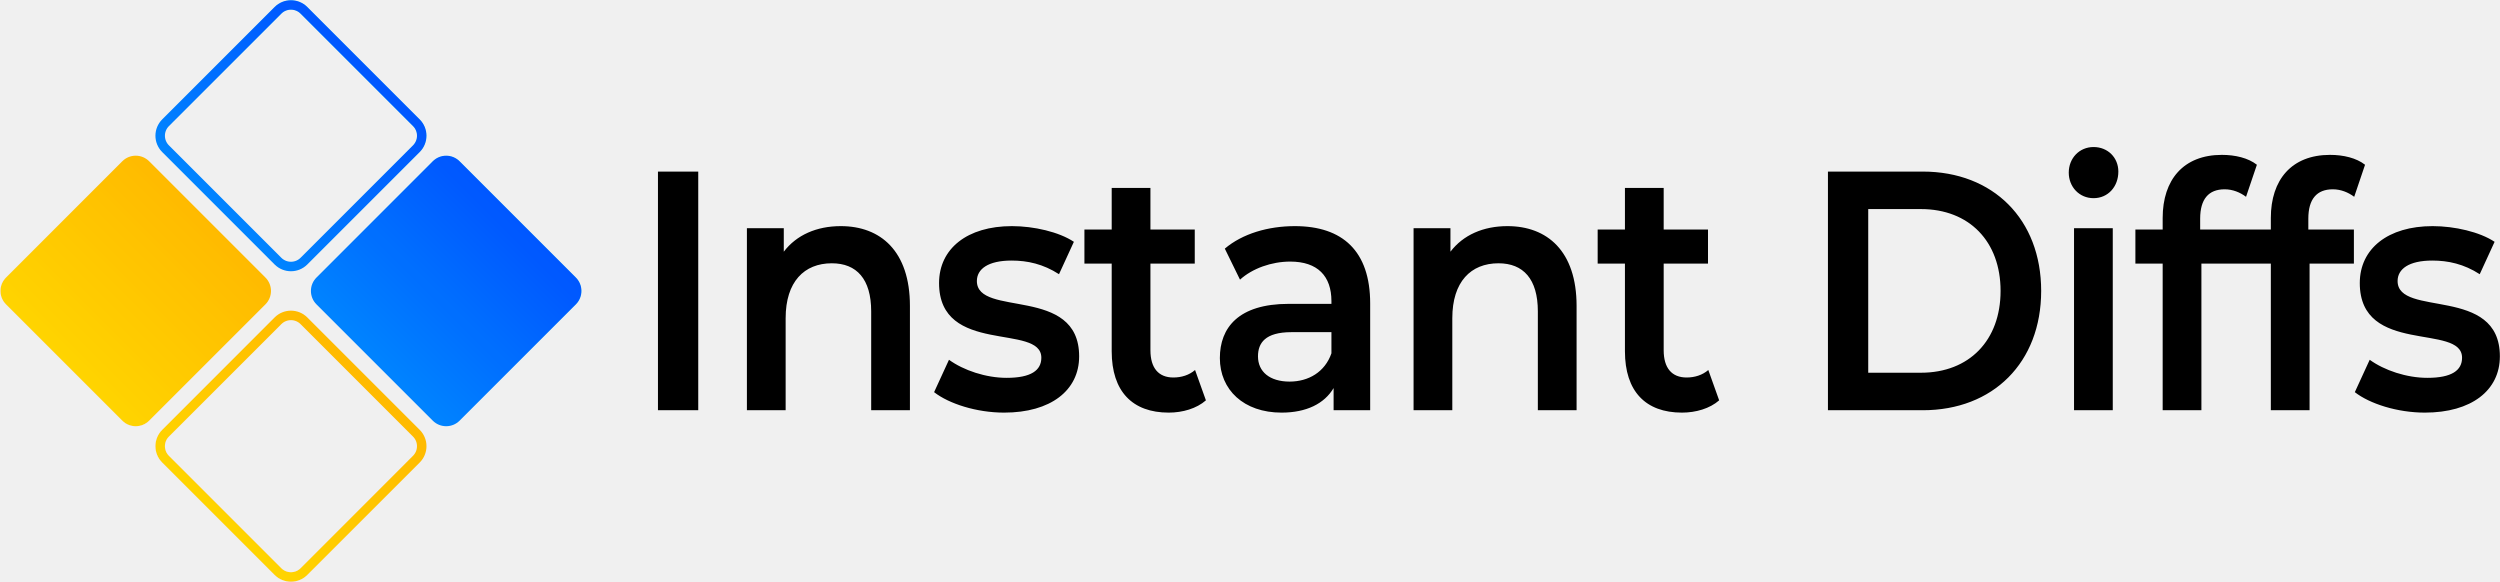
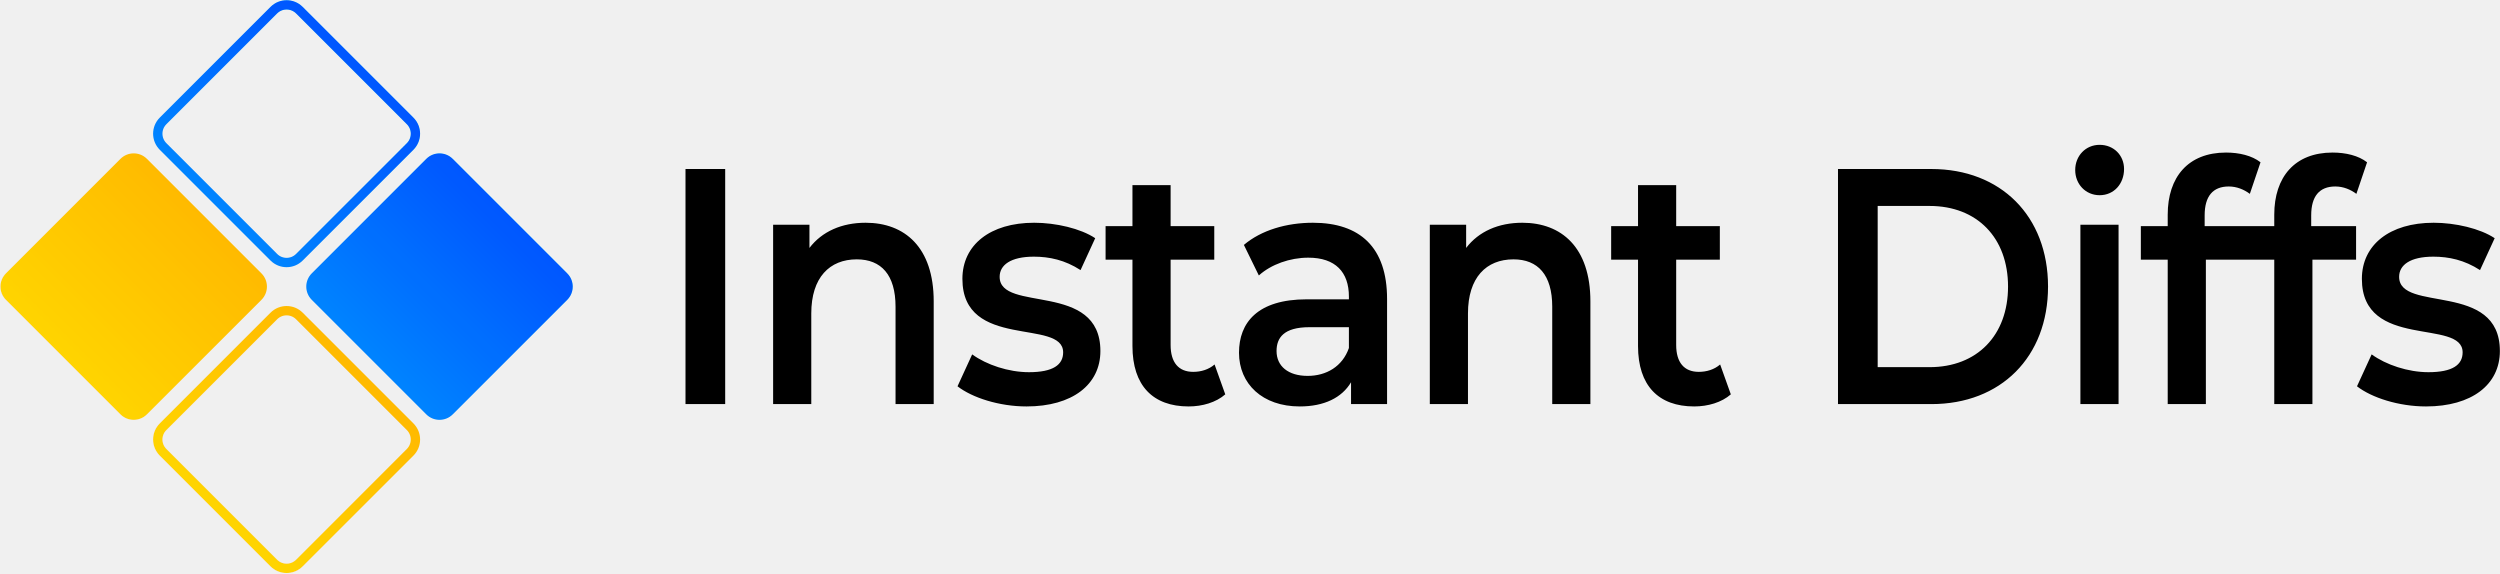
- <svg xmlns="http://www.w3.org/2000/svg" version="1.1" width="1581" height="368" viewBox="0 0 1581 368">
+ <svg xmlns="http://www.w3.org/2000/svg" version="1.1" width="1605" height="368" viewBox="0 0 1605 368">
  <defs>
-     <linearGradient id="gradient" gradientUnits="userSpaceOnUse" x1="23.276%" y1="0.000%" x2="0.000%" y2="100.000%">
+     <linearGradient id="gradient" gradientUnits="userSpaceOnUse" x1="22.928%" y1="0.000%" x2="0.000%" y2="100.000%">
      <stop offset="0%" stop-color="#000000" />
      <stop offset="100%" stop-color="#FFFFFF" />
    </linearGradient>
    <mask id="mask">
      <rect width="100%" height="100%" fill="black" />
      <g>
        <path d="M104.694,77.630 C104.694,77.630 175.796,6.528 175.796,6.528 C180.327,1.997 187.674,1.997 192.205,6.528 C192.205,6.528 263.307,77.630 263.307,77.630 C267.838,82.161 267.838,89.507 263.307,94.038 C263.307,94.038 192.205,165.140 192.205,165.140 C187.674,169.671 180.327,169.671 175.796,165.140 C175.796,165.140 104.694,94.038 104.694,94.038 C100.163,89.507 100.163,82.161 104.694,77.630 z" stroke="#ffffff" stroke-width="6" />
        <path d="M200.142,175.515 C200.142,175.515 273.681,101.976 273.681,101.976 C278.368,97.289 285.966,97.289 290.652,101.976 C290.652,101.976 364.191,175.515 364.191,175.515 C368.877,180.201 368.877,187.799 364.191,192.485 C364.191,192.485 290.652,266.024 290.652,266.024 C285.966,270.711 278.368,270.711 273.681,266.024 C273.681,266.024 200.142,192.485 200.142,192.485 C195.456,187.799 195.456,180.201 200.142,175.515 z" fill="#ffffff" />
        <path d="M104.694,273.963 C104.694,273.963 175.796,202.861 175.796,202.861 C180.327,198.330 187.674,198.330 192.205,202.861 C192.205,202.861 263.307,273.963 263.307,273.963 C267.838,278.494 267.838,285.840 263.307,290.371 C263.307,290.371 192.205,361.473 192.205,361.473 C187.674,366.004 180.327,366.004 175.796,361.473 C175.796,361.473 104.694,290.371 104.694,290.371 C100.163,285.840 100.163,278.494 104.694,273.963 z" fill="none" stroke="#ffffff" stroke-width="6" />
        <path d="M3.809,175.515 C3.809,175.515 77.348,101.976 77.348,101.976 C82.034,97.289 89.632,97.289 94.319,101.976 C94.319,101.976 167.858,175.515 167.858,175.515 C172.544,180.201 172.544,187.799 167.858,192.485 C167.858,192.485 94.319,266.024 94.319,266.024 C89.632,270.711 82.034,270.711 77.348,266.024 C77.348,266.024 3.809,192.485 3.809,192.485 C-0.877,187.799 -0.877,180.201 3.809,175.515 z" fill="#ffffff" />
      </g>
    </mask>
  </defs>
  <style>
		#overlay {
			fill: url(#gradient);
			fill-opacity: 0.75;
			mix-blend-mode: overlay;
			mask: url(#mask);
		}
	</style>
  <path id="top" d="M104.694,77.630 C104.694,77.630 175.796,6.528 175.796,6.528 C180.327,1.997 187.674,1.997 192.205,6.528 C192.205,6.528 263.307,77.630 263.307,77.630 C267.838,82.161 267.838,89.507 263.307,94.038 C263.307,94.038 192.205,165.140 192.205,165.140 C187.674,169.671 180.327,169.671 175.796,165.140 C175.796,165.140 104.694,94.038 104.694,94.038 C100.163,89.507 100.163,82.161 104.694,77.630 z" fill="none" stroke="#0085FF" stroke-width="6" />
  <path id="right" d="M200.142,175.515 C200.142,175.515 273.681,101.976 273.681,101.976 C278.368,97.289 285.966,97.289 290.652,101.976 C290.652,101.976 364.191,175.515 364.191,175.515 C368.877,180.201 368.877,187.799 364.191,192.485 C364.191,192.485 290.652,266.024 290.652,266.024 C285.966,270.711 278.368,270.711 273.681,266.024 C273.681,266.024 200.142,192.485 200.142,192.485 C195.456,187.799 195.456,180.201 200.142,175.515 z" fill="#0085FF" />
  <path id="bottom" d="M104.694,273.963 C104.694,273.963 175.796,202.861 175.796,202.861 C180.327,198.330 187.674,198.330 192.205,202.861 C192.205,202.861 263.307,273.963 263.307,273.963 C267.838,278.494 267.838,285.840 263.307,290.371 C263.307,290.371 192.205,361.473 192.205,361.473 C187.674,366.004 180.327,366.004 175.796,361.473 C175.796,361.473 104.694,290.371 104.694,290.371 C100.163,285.840 100.163,278.494 104.694,273.963 z" fill="none" stroke="#FFB900" stroke-width="6" />
  <path id="left" d="M3.809,175.515 C3.809,175.515 77.348,101.976 77.348,101.976 C82.034,97.289 89.632,97.289 94.319,101.976 C94.319,101.976 167.858,175.515 167.858,175.515 C172.544,180.201 172.544,187.799 167.858,192.485 C167.858,192.485 94.319,266.024 94.319,266.024 C89.632,270.711 82.034,270.711 77.348,266.024 C77.348,266.024 3.809,192.485 3.809,192.485 C-0.877,187.799 -0.877,180.201 3.809,175.515 z" fill="#FFB900" />
  <path id="overlay" d="M368.000,368.000 L-0.000,368.000 L-0.000,0.000 L368.000,0.000 L368.000,368.000 z" />
-   <path id="text" d="M1538.190,164.779 C1523.294,164.779 1516.238,170.169 1516.238,177.715 C1516.238,201.000 1580.918,180.302 1580.918,225.364 C1580.918,246.925 1562.886,260.939 1533.486,260.939 C1516.043,260.939 1498.599,255.333 1489.191,248.003 C1489.191,248.003 1498.599,227.520 1498.599,227.520 C1507.810,234.204 1521.923,238.947 1535.054,238.947 C1550.538,238.947 1557.006,234.204 1557.006,226.226 C1557.006,204.235 1492.327,224.933 1492.327,179.009 C1492.327,157.232 1510.163,143.002 1538.386,143.002 C1552.302,143.002 1568.178,146.668 1577.586,152.920 C1577.586,152.920 1568.178,173.403 1568.178,173.403 C1558.182,166.935 1548.186,164.779 1538.190,164.779 zM1475.274,119.717 C1465.082,119.717 1459.790,125.969 1459.790,138.259 C1459.790,138.259 1459.790,145.158 1459.790,145.158 L1488.602,145.158 L1488.602,166.719 L1460.575,166.719 L1460.575,259.430 L1436.075,259.430 L1436.075,166.719 L1420.198,166.719 L1418.827,166.719 L1392.170,166.719 L1392.170,259.430 L1367.671,259.430 L1367.671,166.719 L1350.423,166.719 L1350.423,145.158 L1367.671,145.158 C1367.671,145.158 1367.671,137.828 1367.671,137.828 C1367.671,113.680 1380.803,97.940 1405.106,97.940 C1413.534,97.940 1421.766,99.881 1427.254,104.193 C1427.254,104.193 1420.394,124.460 1420.394,124.460 C1416.670,121.657 1411.966,119.717 1406.870,119.717 C1396.678,119.717 1391.386,125.969 1391.386,138.259 C1391.386,138.259 1391.386,145.158 1391.386,145.158 L1418.827,145.158 L1420.198,145.158 L1436.075,145.158 C1436.075,145.158 1436.075,137.828 1436.075,137.828 C1436.075,113.680 1449.207,97.940 1473.510,97.940 C1481.938,97.940 1490.170,99.881 1495.658,104.193 C1495.658,104.193 1488.798,124.460 1488.798,124.460 C1485.074,121.657 1480.370,119.717 1475.274,119.717 zM1323.963,125.323 C1314.947,125.323 1308.283,118.207 1308.283,109.152 C1308.283,100.097 1314.947,92.982 1323.963,92.982 C1332.978,92.982 1339.642,99.665 1339.642,108.505 C1339.642,117.992 1333.174,125.323 1323.963,125.323 zM1215.966,259.430 C1215.966,259.430 1155.991,259.430 1155.991,259.430 L1155.991,108.505 C1155.991,108.505 1215.966,108.505 1215.966,108.505 C1260.458,108.505 1290.838,138.690 1290.838,183.968 C1290.838,229.245 1260.458,259.430 1215.966,259.430 zM1214.790,132.222 C1214.790,132.222 1181.470,132.222 1181.470,132.222 L1181.470,235.713 C1181.470,235.713 1214.790,235.713 1214.790,235.713 C1245.366,235.713 1265.162,215.230 1265.162,183.968 C1265.162,152.705 1245.366,132.222 1214.790,132.222 zM1063.674,260.939 C1040.743,260.939 1027.611,247.572 1027.611,222.130 C1027.611,222.130 1027.611,166.719 1027.611,166.719 L1010.363,166.719 L1010.363,145.158 L1027.611,145.158 L1027.611,118.854 L1052.111,118.854 L1052.111,145.158 L1080.138,145.158 L1080.138,166.719 L1052.111,166.719 C1052.111,166.719 1052.111,221.483 1052.111,221.483 C1052.111,232.695 1057.206,238.732 1066.614,238.732 C1071.710,238.732 1076.610,237.222 1080.334,233.988 C1080.334,233.988 1087.194,253.177 1087.194,253.177 C1081.314,258.352 1072.494,260.939 1063.674,260.939 zM972.534,196.904 C972.534,176.421 963.322,166.503 947.642,166.503 C930.198,166.503 918.439,178.146 918.439,201.216 C918.439,201.216 918.439,259.430 918.439,259.430 L893.939,259.430 L893.939,144.296 L917.262,144.296 C917.262,144.296 917.262,159.173 917.262,159.173 C925.299,148.608 938.038,143.002 953.326,143.002 C978.414,143.002 997.034,158.742 997.034,193.454 C997.034,193.454 997.034,259.430 997.034,259.430 L972.534,259.430 C972.534,259.430 972.534,196.904 972.534,196.904 zM843.370,245.415 C837.490,255.333 826.122,260.939 810.442,260.939 C786.531,260.939 771.439,246.493 771.439,226.442 C771.439,207.253 783.199,192.161 814.950,192.161 C814.950,192.161 841.998,192.161 841.998,192.161 C841.998,192.161 841.998,190.436 841.998,190.436 C841.998,174.696 833.374,165.425 815.930,165.425 C804.170,165.425 792.019,169.737 784.179,176.853 C784.179,176.853 774.575,157.232 774.575,157.232 C785.747,147.746 802.014,143.002 818.870,143.002 C849.054,143.002 866.498,158.742 866.498,191.945 C866.498,191.945 866.498,259.430 866.498,259.430 L843.370,259.430 C843.370,259.430 843.370,245.415 843.370,245.415 zM841.998,210.056 C841.998,210.056 816.714,210.056 816.714,210.056 C800.054,210.056 795.546,216.955 795.546,225.364 C795.546,235.066 802.994,241.319 815.538,241.319 C827.494,241.319 837.882,235.282 841.998,223.424 C841.998,223.424 841.998,210.056 841.998,210.056 zM739.098,260.939 C716.167,260.939 703.035,247.572 703.035,222.130 C703.035,222.130 703.035,166.719 703.035,166.719 L685.787,166.719 L685.787,145.158 L703.035,145.158 L703.035,118.854 L727.534,118.854 L727.534,145.158 L755.562,145.158 L755.562,166.719 L727.534,166.719 C727.534,166.719 727.534,221.483 727.534,221.483 C727.534,232.695 732.630,238.732 742.038,238.732 C747.134,238.732 752.034,237.222 755.758,233.988 C755.758,233.988 762.618,253.177 762.618,253.177 C756.738,258.352 747.918,260.939 739.098,260.939 zM635.022,260.939 C617.579,260.939 600.135,255.333 590.727,248.003 C590.727,248.003 600.135,227.520 600.135,227.520 C609.347,234.204 623.459,238.947 636.590,238.947 C652.074,238.947 658.542,234.204 658.542,226.226 C658.542,204.235 593.863,224.933 593.863,179.009 C593.863,157.232 611.699,143.002 639.922,143.002 C653.838,143.002 669.714,146.668 679.122,152.920 C679.122,152.920 669.714,173.403 669.714,173.403 C659.718,166.935 649.722,164.779 639.726,164.779 C624.830,164.779 617.775,170.169 617.775,177.715 C617.775,201.000 682.454,180.302 682.454,225.364 C682.454,246.925 664.422,260.939 635.022,260.939 zM550.938,196.904 C550.938,176.421 541.726,166.503 526.046,166.503 C508.602,166.503 496.842,178.146 496.842,201.216 C496.842,201.216 496.842,259.430 496.842,259.430 L472.343,259.430 L472.343,144.296 L495.666,144.296 C495.666,144.296 495.666,159.173 495.666,159.173 C503.702,148.608 516.442,143.002 531.730,143.002 C556.818,143.002 575.438,158.742 575.438,193.454 C575.438,193.454 575.438,259.430 575.438,259.430 L550.938,259.430 C550.938,259.430 550.938,196.904 550.938,196.904 zM416.091,108.505 L441.570,108.505 L441.570,259.430 L416.091,259.430 L416.091,108.505 zM1336.114,259.430 L1311.615,259.430 L1311.615,144.296 L1336.114,144.296 L1336.114,259.430 z" fill="#000000" />
+   <path id="text" d="M1562.190,164.779 C1547.294,164.779 1540.238,170.169 1540.238,177.715 C1540.238,201.000 1604.918,180.302 1604.918,225.364 C1604.918,246.925 1586.886,260.939 1557.486,260.939 C1540.042,260.939 1522.599,255.333 1513.191,248.003 C1513.191,248.003 1522.599,227.520 1522.599,227.520 C1531.810,234.204 1545.923,238.947 1559.054,238.947 C1574.538,238.947 1581.006,234.204 1581.006,226.226 C1581.006,204.235 1516.327,224.933 1516.327,179.009 C1516.327,157.232 1534.163,143.002 1562.386,143.002 C1576.302,143.002 1592.178,146.668 1601.586,152.920 C1601.586,152.920 1592.178,173.403 1592.178,173.403 C1582.182,166.935 1572.186,164.779 1562.190,164.779 zM1499.274,119.717 C1489.082,119.717 1483.790,125.969 1483.790,138.259 C1483.790,138.259 1483.790,145.158 1483.790,145.158 L1512.602,145.158 L1512.602,166.719 L1484.574,166.719 L1484.574,259.430 L1460.075,259.430 L1460.075,166.719 L1444.198,166.719 L1442.827,166.719 L1416.170,166.719 L1416.170,259.430 L1391.671,259.430 L1391.671,166.719 L1374.423,166.719 L1374.423,145.158 L1391.671,145.158 C1391.671,145.158 1391.671,137.828 1391.671,137.828 C1391.671,113.680 1404.803,97.940 1429.106,97.940 C1437.534,97.940 1445.766,99.881 1451.254,104.193 C1451.254,104.193 1444.394,124.460 1444.394,124.460 C1440.670,121.657 1435.966,119.717 1430.870,119.717 C1420.678,119.717 1415.386,125.969 1415.386,138.259 C1415.386,138.259 1415.386,145.158 1415.386,145.158 L1442.827,145.158 L1444.198,145.158 L1460.075,145.158 C1460.075,145.158 1460.075,137.828 1460.075,137.828 C1460.075,113.680 1473.207,97.940 1497.510,97.940 C1505.938,97.940 1514.170,99.881 1519.658,104.193 C1519.658,104.193 1512.798,124.460 1512.798,124.460 C1509.074,121.657 1504.370,119.717 1499.274,119.717 zM1347.963,125.322 C1338.947,125.322 1332.283,118.207 1332.283,109.152 C1332.283,100.097 1338.947,92.982 1347.963,92.982 C1356.979,92.982 1363.642,99.665 1363.642,108.505 C1363.642,117.992 1357.174,125.322 1347.963,125.322 zM1239.966,259.430 C1239.966,259.430 1179.991,259.430 1179.991,259.430 L1179.991,108.505 C1179.991,108.505 1239.966,108.505 1239.966,108.505 C1284.458,108.505 1314.838,138.690 1314.838,183.968 C1314.838,229.245 1284.458,259.430 1239.966,259.430 zM1238.790,132.222 C1238.790,132.222 1205.470,132.222 1205.470,132.222 L1205.470,235.713 C1205.470,235.713 1238.790,235.713 1238.790,235.713 C1269.366,235.713 1289.162,215.231 1289.162,183.968 C1289.162,152.705 1269.366,132.222 1238.790,132.222 zM1087.674,260.939 C1064.743,260.939 1051.611,247.571 1051.611,222.130 C1051.611,222.130 1051.611,166.719 1051.611,166.719 L1034.363,166.719 L1034.363,145.158 L1051.611,145.158 L1051.611,118.854 L1076.111,118.854 L1076.111,145.158 L1104.138,145.158 L1104.138,166.719 L1076.111,166.719 C1076.111,166.719 1076.111,221.483 1076.111,221.483 C1076.111,232.695 1081.206,238.732 1090.614,238.732 C1095.710,238.732 1100.610,237.222 1104.334,233.988 C1104.334,233.988 1111.194,253.177 1111.194,253.177 C1105.314,258.352 1096.494,260.939 1087.674,260.939 zM996.534,196.904 C996.534,176.421 987.322,166.503 971.642,166.503 C954.198,166.503 942.439,178.146 942.439,201.216 C942.439,201.216 942.439,259.430 942.439,259.430 L917.939,259.430 L917.939,144.296 L941.262,144.296 C941.262,144.296 941.262,159.173 941.262,159.173 C949.298,148.608 962.038,143.002 977.326,143.002 C1002.414,143.002 1021.034,158.742 1021.034,193.454 C1021.034,193.454 1021.034,259.430 1021.034,259.430 L996.534,259.430 C996.534,259.430 996.534,196.904 996.534,196.904 zM867.370,245.415 C861.490,255.333 850.122,260.939 834.442,260.939 C810.531,260.939 795.439,246.493 795.439,226.442 C795.439,207.253 807.199,192.161 838.950,192.161 C838.950,192.161 865.998,192.161 865.998,192.161 C865.998,192.161 865.998,190.436 865.998,190.436 C865.998,174.696 857.374,165.425 839.930,165.425 C828.170,165.425 816.019,169.737 808.179,176.852 C808.179,176.852 798.575,157.232 798.575,157.232 C809.747,147.746 826.014,143.002 842.870,143.002 C873.054,143.002 890.498,158.742 890.498,191.945 C890.498,191.945 890.498,259.430 890.498,259.430 L867.370,259.430 C867.370,259.430 867.370,245.415 867.370,245.415 zM865.998,210.056 C865.998,210.056 840.714,210.056 840.714,210.056 C824.055,210.056 819.546,216.955 819.546,225.364 C819.546,235.066 826.994,241.319 839.538,241.319 C851.494,241.319 861.882,235.282 865.998,223.424 C865.998,223.424 865.998,210.056 865.998,210.056 zM763.098,260.939 C740.166,260.939 727.035,247.571 727.035,222.130 C727.035,222.130 727.035,166.719 727.035,166.719 L709.787,166.719 L709.787,145.158 L727.035,145.158 L727.035,118.854 L751.534,118.854 L751.534,145.158 L779.562,145.158 L779.562,166.719 L751.534,166.719 C751.534,166.719 751.534,221.483 751.534,221.483 C751.534,232.695 756.630,238.732 766.038,238.732 C771.134,238.732 776.034,237.222 779.758,233.988 C779.758,233.988 786.618,253.177 786.618,253.177 C780.738,258.352 771.918,260.939 763.098,260.939 zM659.022,260.939 C641.579,260.939 624.135,255.333 614.727,248.003 C614.727,248.003 624.135,227.520 624.135,227.520 C633.347,234.204 647.459,238.947 660.590,238.947 C676.074,238.947 682.542,234.204 682.542,226.226 C682.542,204.235 617.863,224.933 617.863,179.009 C617.863,157.232 635.699,143.002 663.922,143.002 C677.838,143.002 693.714,146.668 703.122,152.920 C703.122,152.920 693.714,173.403 693.714,173.403 C683.718,166.935 673.722,164.779 663.726,164.779 C648.831,164.779 641.775,170.169 641.775,177.715 C641.775,201.000 706.454,180.302 706.454,225.364 C706.454,246.925 688.422,260.939 659.022,260.939 zM574.938,196.904 C574.938,176.421 565.726,166.503 550.046,166.503 C532.602,166.503 520.842,178.146 520.842,201.216 C520.842,201.216 520.842,259.430 520.842,259.430 L496.343,259.430 L496.343,144.296 L519.667,144.296 C519.667,144.296 519.667,159.173 519.667,159.173 C527.702,148.608 540.442,143.002 555.730,143.002 C580.818,143.002 599.438,158.742 599.438,193.454 C599.438,193.454 599.438,259.430 599.438,259.430 L574.938,259.430 C574.938,259.430 574.938,196.904 574.938,196.904 zM440.091,108.505 L465.570,108.505 L465.570,259.430 L440.091,259.430 L440.091,108.505 zM1360.114,259.430 L1335.615,259.430 L1335.615,144.296 L1360.114,144.296 L1360.114,259.430 z" fill="#000000" />
</svg>
